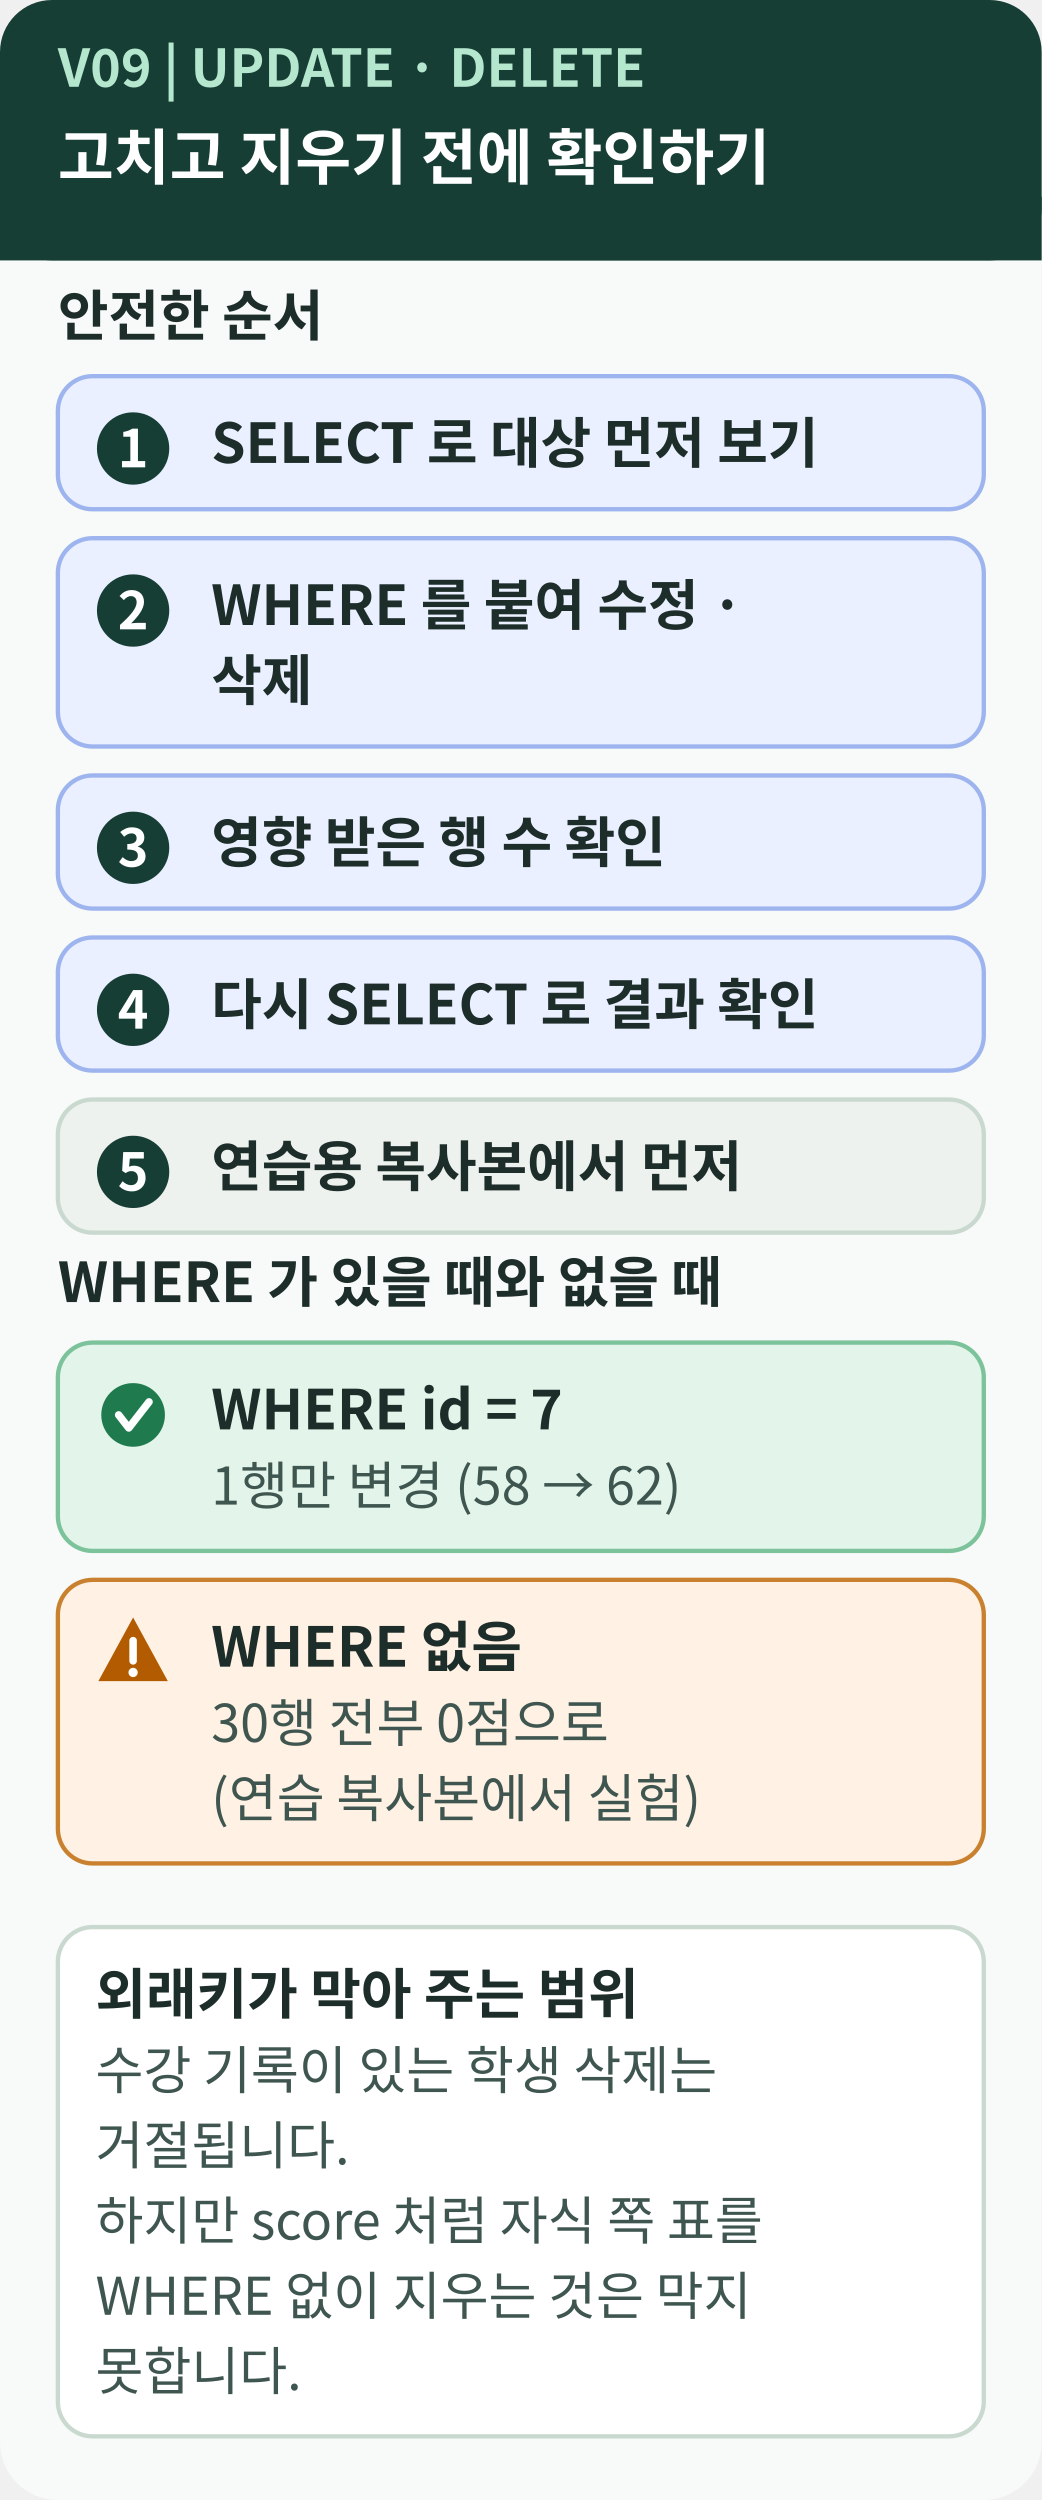
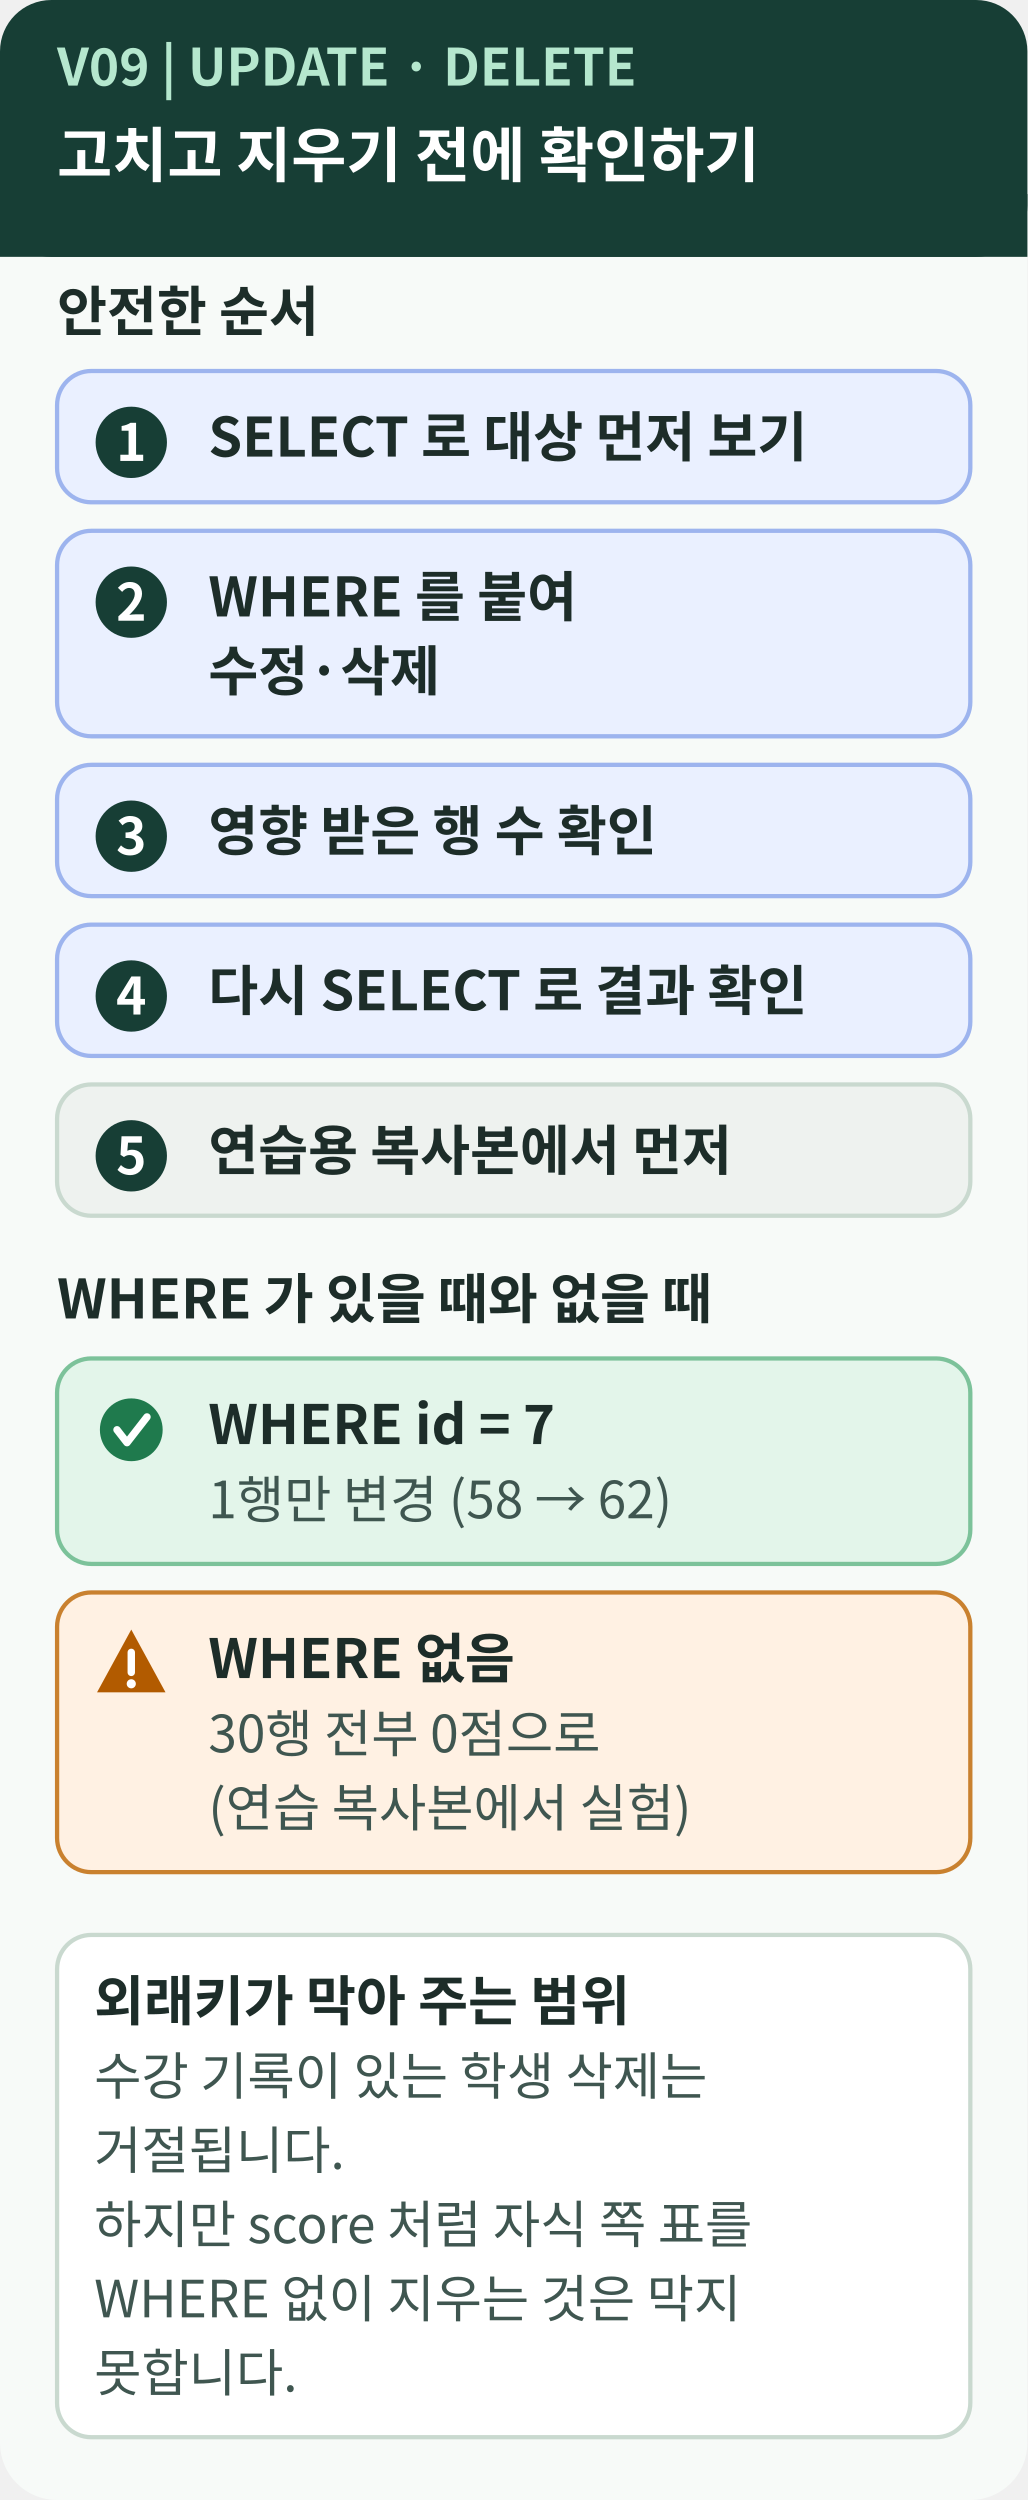
- <svg xmlns="http://www.w3.org/2000/svg" width="360" height="864" viewBox="0 0 360 864" role="img" aria-label="UPDATE와 DELETE를 안전하게 쓰는 다섯 단계, WHERE가 있을 때와 없을 때의 영향 행 수 차이, 외래키가 막아 주는 범위">
+ <svg xmlns="http://www.w3.org/2000/svg" width="360" height="876" viewBox="0 0 360 876" role="img" aria-label="UPDATE와 DELETE를 안전하게 쓰는 다섯 단계, WHERE가 있을 때와 없을 때의 영향 행 수 차이, 외래키가 막아 주는 범위">
  <defs>
    <marker id="arrow" markerWidth="9" markerHeight="9" refX="6.5" refY="4.5" orient="auto" markerUnits="userSpaceOnUse">
      <path d="M0 0L9 4.5L0 9Z" fill="#657e70" />
    </marker>
    <marker id="arrowR" markerWidth="9" markerHeight="9" refX="6.5" refY="4.5" orient="auto" markerUnits="userSpaceOnUse">
      <path d="M0 0L9 4.5L0 9Z" fill="#9b2c22" />
    </marker>
    <marker id="arrowG" markerWidth="9" markerHeight="9" refX="6.5" refY="4.5" orient="auto" markerUnits="userSpaceOnUse">
      <path d="M0 0L9 4.5L0 9Z" fill="#1f7a4d" />
    </marker>
  </defs>
-   <rect width="360" height="864" rx="20" fill="#f7faf8" />
+   <rect width="360" height="876" rx="20" fill="#f7faf8" />
  <rect x="0" y="0" width="360" height="90" rx="18" fill="#173e35" />
  <rect x="0" y="68" width="360" height="22" rx="0" fill="#173e35" />
  <text x="20" y="30" font-family="'Noto Sans KR','Nanum Gothic','Malgun Gothic','Apple SD Gothic Neo','Noto Sans CJK KR',sans-serif" font-size="18" font-weight="700" fill="#b5e7ce">V09 | UPDATE · DELETE</text>
  <text x="20" y="62" font-family="'Noto Sans KR','Nanum Gothic','Malgun Gothic','Apple SD Gothic Neo','Noto Sans CJK KR',sans-serif" font-size="21" font-weight="700" fill="#ffffff">고치고 지우기 전에 확인하기</text>
  <text x="20" y="116" font-family="'Noto Sans KR','Nanum Gothic','Malgun Gothic','Apple SD Gothic Neo','Noto Sans CJK KR',sans-serif" font-size="19" font-weight="700" fill="#1d2d29">안전한 순서</text>
  <rect x="20" y="130" width="320" height="46" rx="12" fill="#eaf0ff" stroke="#9db4ee" stroke-width="1.5" />
  <circle cx="46" cy="155" r="12.5" fill="#173e35" />
  <text x="46" y="161.5" font-family="'Noto Sans KR','Nanum Gothic','Malgun Gothic','Apple SD Gothic Neo','Noto Sans CJK KR',sans-serif" font-size="18" font-weight="700" fill="#ffffff" text-anchor="middle">1</text>
  <text x="73" y="160" font-family="'Noto Sans KR','Nanum Gothic','Malgun Gothic','Apple SD Gothic Neo','Noto Sans CJK KR',sans-serif" font-size="19" font-weight="700" fill="#1d2d29">SELECT 로 대상 먼저 보기</text>
  <rect x="20" y="186" width="320" height="72" rx="12" fill="#eaf0ff" stroke="#9db4ee" stroke-width="1.5" />
  <circle cx="46" cy="211" r="12.5" fill="#173e35" />
  <text x="46" y="217.5" font-family="'Noto Sans KR','Nanum Gothic','Malgun Gothic','Apple SD Gothic Neo','Noto Sans CJK KR',sans-serif" font-size="18" font-weight="700" fill="#ffffff" text-anchor="middle">2</text>
-   <text x="73" y="216" font-family="'Noto Sans KR','Nanum Gothic','Malgun Gothic','Apple SD Gothic Neo','Noto Sans CJK KR',sans-serif" font-size="19" font-weight="700" fill="#1d2d29">WHERE 를 붙여 수정 ·</text>
-   <text x="73" y="242" font-family="'Noto Sans KR','Nanum Gothic','Malgun Gothic','Apple SD Gothic Neo','Noto Sans CJK KR',sans-serif" font-size="19" font-weight="700" fill="#1d2d29">삭제</text>
+   <text x="73" y="216" font-family="'Noto Sans KR','Nanum Gothic','Malgun Gothic','Apple SD Gothic Neo','Noto Sans CJK KR',sans-serif" font-size="19" font-weight="700" fill="#1d2d29">WHERE 를 붙여</text>
+   <text x="73" y="242" font-family="'Noto Sans KR','Nanum Gothic','Malgun Gothic','Apple SD Gothic Neo','Noto Sans CJK KR',sans-serif" font-size="19" font-weight="700" fill="#1d2d29">수정·삭제</text>
  <rect x="20" y="268" width="320" height="46" rx="12" fill="#eaf0ff" stroke="#9db4ee" stroke-width="1.5" />
  <circle cx="46" cy="293" r="12.5" fill="#173e35" />
  <text x="46" y="299.5" font-family="'Noto Sans KR','Nanum Gothic','Malgun Gothic','Apple SD Gothic Neo','Noto Sans CJK KR',sans-serif" font-size="18" font-weight="700" fill="#ffffff" text-anchor="middle">3</text>
  <text x="73" y="298" font-family="'Noto Sans KR','Nanum Gothic','Malgun Gothic','Apple SD Gothic Neo','Noto Sans CJK KR',sans-serif" font-size="19" font-weight="700" fill="#1d2d29">영향 받은 행 수 확인</text>
  <rect x="20" y="324" width="320" height="46" rx="12" fill="#eaf0ff" stroke="#9db4ee" stroke-width="1.5" />
  <circle cx="46" cy="349" r="12.5" fill="#173e35" />
  <text x="46" y="355.5" font-family="'Noto Sans KR','Nanum Gothic','Malgun Gothic','Apple SD Gothic Neo','Noto Sans CJK KR',sans-serif" font-size="18" font-weight="700" fill="#ffffff" text-anchor="middle">4</text>
  <text x="73" y="354" font-family="'Noto Sans KR','Nanum Gothic','Malgun Gothic','Apple SD Gothic Neo','Noto Sans CJK KR',sans-serif" font-size="19" font-weight="700" fill="#1d2d29">다시 SELECT 로 결과 확인</text>
  <rect x="20" y="380" width="320" height="46" rx="12" fill="#eef2ef" stroke="#c9d9cf" stroke-width="1.5" />
  <circle cx="46" cy="405" r="12.5" fill="#173e35" />
  <text x="46" y="411.5" font-family="'Noto Sans KR','Nanum Gothic','Malgun Gothic','Apple SD Gothic Neo','Noto Sans CJK KR',sans-serif" font-size="18" font-weight="700" fill="#ffffff" text-anchor="middle">5</text>
  <text x="73" y="410" font-family="'Noto Sans KR','Nanum Gothic','Malgun Gothic','Apple SD Gothic Neo','Noto Sans CJK KR',sans-serif" font-size="19" font-weight="700" fill="#1d2d29">연습용 복사본에서 먼저</text>
-   <text x="20" y="450" font-family="'Noto Sans KR','Nanum Gothic','Malgun Gothic','Apple SD Gothic Neo','Noto Sans CJK KR',sans-serif" font-size="19" font-weight="700" fill="#1d2d29">WHERE 가 있을 때와 없을 때</text>
-   <rect x="20" y="464" width="320" height="72" rx="12" fill="#e3f5ea" stroke="#7cc29a" stroke-width="1.5" />
-   <circle cx="46" cy="489" r="11" fill="#1f7a4d" />
-   <path d="M41 489 L44.5 493.5 L51.5 484.5" fill="none" stroke="#ffffff" stroke-width="2.6" stroke-linejoin="round" stroke-linecap="round" />
-   <text x="73" y="494" font-family="'Noto Sans KR','Nanum Gothic','Malgun Gothic','Apple SD Gothic Neo','Noto Sans CJK KR',sans-serif" font-size="19" font-weight="700" fill="#1d2d29">WHERE id = 7</text>
-   <text x="73" y="520" font-family="'Noto Sans KR','Nanum Gothic','Malgun Gothic','Apple SD Gothic Neo','Noto Sans CJK KR',sans-serif" font-size="18" fill="#3f5650">1행만 변경 (58 → 62)</text>
-   <rect x="20" y="546" width="320" height="98" rx="12" fill="#fff1e3" stroke="#c9812f" stroke-width="1.5" />
-   <path d="M46 559 L58 581 L34 581 Z" fill="#b25b00" />
-   <path d="M46 567 L46 574" fill="none" stroke="#ffffff" stroke-width="2.6" stroke-linejoin="round" stroke-linecap="round" />
-   <circle cx="46" cy="578" r="1.6" fill="#ffffff" />
-   <text x="73" y="576" font-family="'Noto Sans KR','Nanum Gothic','Malgun Gothic','Apple SD Gothic Neo','Noto Sans CJK KR',sans-serif" font-size="19" font-weight="700" fill="#1d2d29">WHERE 없음</text>
-   <text x="73" y="602" font-family="'Noto Sans KR','Nanum Gothic','Malgun Gothic','Apple SD Gothic Neo','Noto Sans CJK KR',sans-serif" font-size="18" fill="#3f5650">30행 전부 0점으로</text>
-   <text x="73" y="628" font-family="'Noto Sans KR','Nanum Gothic','Malgun Gothic','Apple SD Gothic Neo','Noto Sans CJK KR',sans-serif" font-size="18" fill="#3f5650">(연습 복사본에서 실험)</text>
-   <rect x="20" y="666" width="320" height="176" rx="12" fill="#ffffff" stroke="#c9d9cf" stroke-width="1.5" />
-   <text x="33" y="696" font-family="'Noto Sans KR','Nanum Gothic','Malgun Gothic','Apple SD Gothic Neo','Noto Sans CJK KR',sans-serif" font-size="19" font-weight="700" fill="#1d2d29">외래키가 막아 주는 범위</text>
-   <text x="33" y="722" font-family="'Noto Sans KR','Nanum Gothic','Malgun Gothic','Apple SD Gothic Neo','Noto Sans CJK KR',sans-serif" font-size="18" fill="#3f5650">수강 기록이 있는 학생 삭제는</text>
-   <text x="33" y="748" font-family="'Noto Sans KR','Nanum Gothic','Malgun Gothic','Apple SD Gothic Neo','Noto Sans CJK KR',sans-serif" font-size="18" fill="#3f5650">거절됩니다.</text>
-   <text x="33" y="774" font-family="'Noto Sans KR','Nanum Gothic','Malgun Gothic','Apple SD Gothic Neo','Noto Sans CJK KR',sans-serif" font-size="18" fill="#3f5650">하지만 score 처럼 자식 쪽 표를</text>
-   <text x="33" y="800" font-family="'Noto Sans KR','Nanum Gothic','Malgun Gothic','Apple SD Gothic Neo','Noto Sans CJK KR',sans-serif" font-size="18" fill="#3f5650">WHERE 없이 지우는 것은 막지</text>
-   <text x="33" y="826" font-family="'Noto Sans KR','Nanum Gothic','Malgun Gothic','Apple SD Gothic Neo','Noto Sans CJK KR',sans-serif" font-size="18" fill="#3f5650">못합니다.</text>
+   <text x="20" y="462" font-family="'Noto Sans KR','Nanum Gothic','Malgun Gothic','Apple SD Gothic Neo','Noto Sans CJK KR',sans-serif" font-size="19" font-weight="700" fill="#1d2d29">WHERE 가 있을 때와 없을 때</text>
+   <rect x="20" y="476" width="320" height="72" rx="12" fill="#e3f5ea" stroke="#7cc29a" stroke-width="1.5" />
+   <circle cx="46" cy="501" r="11" fill="#1f7a4d" />
+   <path d="M41 501 L44.5 505.5 L51.5 496.5" fill="none" stroke="#ffffff" stroke-width="2.6" stroke-linejoin="round" stroke-linecap="round" />
+   <text x="73" y="506" font-family="'Noto Sans KR','Nanum Gothic','Malgun Gothic','Apple SD Gothic Neo','Noto Sans CJK KR',sans-serif" font-size="19" font-weight="700" fill="#1d2d29">WHERE id = 7</text>
+   <text x="73" y="532" font-family="'Noto Sans KR','Nanum Gothic','Malgun Gothic','Apple SD Gothic Neo','Noto Sans CJK KR',sans-serif" font-size="18" fill="#3f5650">1행만 변경 (58 → 62)</text>
+   <rect x="20" y="558" width="320" height="98" rx="12" fill="#fff1e3" stroke="#c9812f" stroke-width="1.5" />
+   <path d="M46 571 L58 593 L34 593 Z" fill="#b25b00" />
+   <path d="M46 579 L46 586" fill="none" stroke="#ffffff" stroke-width="2.6" stroke-linejoin="round" stroke-linecap="round" />
+   <circle cx="46" cy="590" r="1.6" fill="#ffffff" />
+   <text x="73" y="588" font-family="'Noto Sans KR','Nanum Gothic','Malgun Gothic','Apple SD Gothic Neo','Noto Sans CJK KR',sans-serif" font-size="19" font-weight="700" fill="#1d2d29">WHERE 없음</text>
+   <text x="73" y="614" font-family="'Noto Sans KR','Nanum Gothic','Malgun Gothic','Apple SD Gothic Neo','Noto Sans CJK KR',sans-serif" font-size="18" fill="#3f5650">30행 전부 0점으로</text>
+   <text x="73" y="640" font-family="'Noto Sans KR','Nanum Gothic','Malgun Gothic','Apple SD Gothic Neo','Noto Sans CJK KR',sans-serif" font-size="18" fill="#3f5650">(연습 복사본에서 실험)</text>
+   <rect x="20" y="678" width="320" height="176" rx="12" fill="#ffffff" stroke="#c9d9cf" stroke-width="1.5" />
+   <text x="33" y="708" font-family="'Noto Sans KR','Nanum Gothic','Malgun Gothic','Apple SD Gothic Neo','Noto Sans CJK KR',sans-serif" font-size="19" font-weight="700" fill="#1d2d29">외래키가 막아 주는 범위</text>
+   <text x="33" y="734" font-family="'Noto Sans KR','Nanum Gothic','Malgun Gothic','Apple SD Gothic Neo','Noto Sans CJK KR',sans-serif" font-size="18" fill="#3f5650">수강 기록이 있는 학생 삭제는</text>
+   <text x="33" y="760" font-family="'Noto Sans KR','Nanum Gothic','Malgun Gothic','Apple SD Gothic Neo','Noto Sans CJK KR',sans-serif" font-size="18" fill="#3f5650">거절됩니다.</text>
+   <text x="33" y="786" font-family="'Noto Sans KR','Nanum Gothic','Malgun Gothic','Apple SD Gothic Neo','Noto Sans CJK KR',sans-serif" font-size="18" fill="#3f5650">하지만 score 처럼 자식 쪽 표를</text>
+   <text x="33" y="812" font-family="'Noto Sans KR','Nanum Gothic','Malgun Gothic','Apple SD Gothic Neo','Noto Sans CJK KR',sans-serif" font-size="18" fill="#3f5650">WHERE 없이 지우는 것은 막지</text>
+   <text x="33" y="838" font-family="'Noto Sans KR','Nanum Gothic','Malgun Gothic','Apple SD Gothic Neo','Noto Sans CJK KR',sans-serif" font-size="18" fill="#3f5650">못합니다.</text>
</svg>
